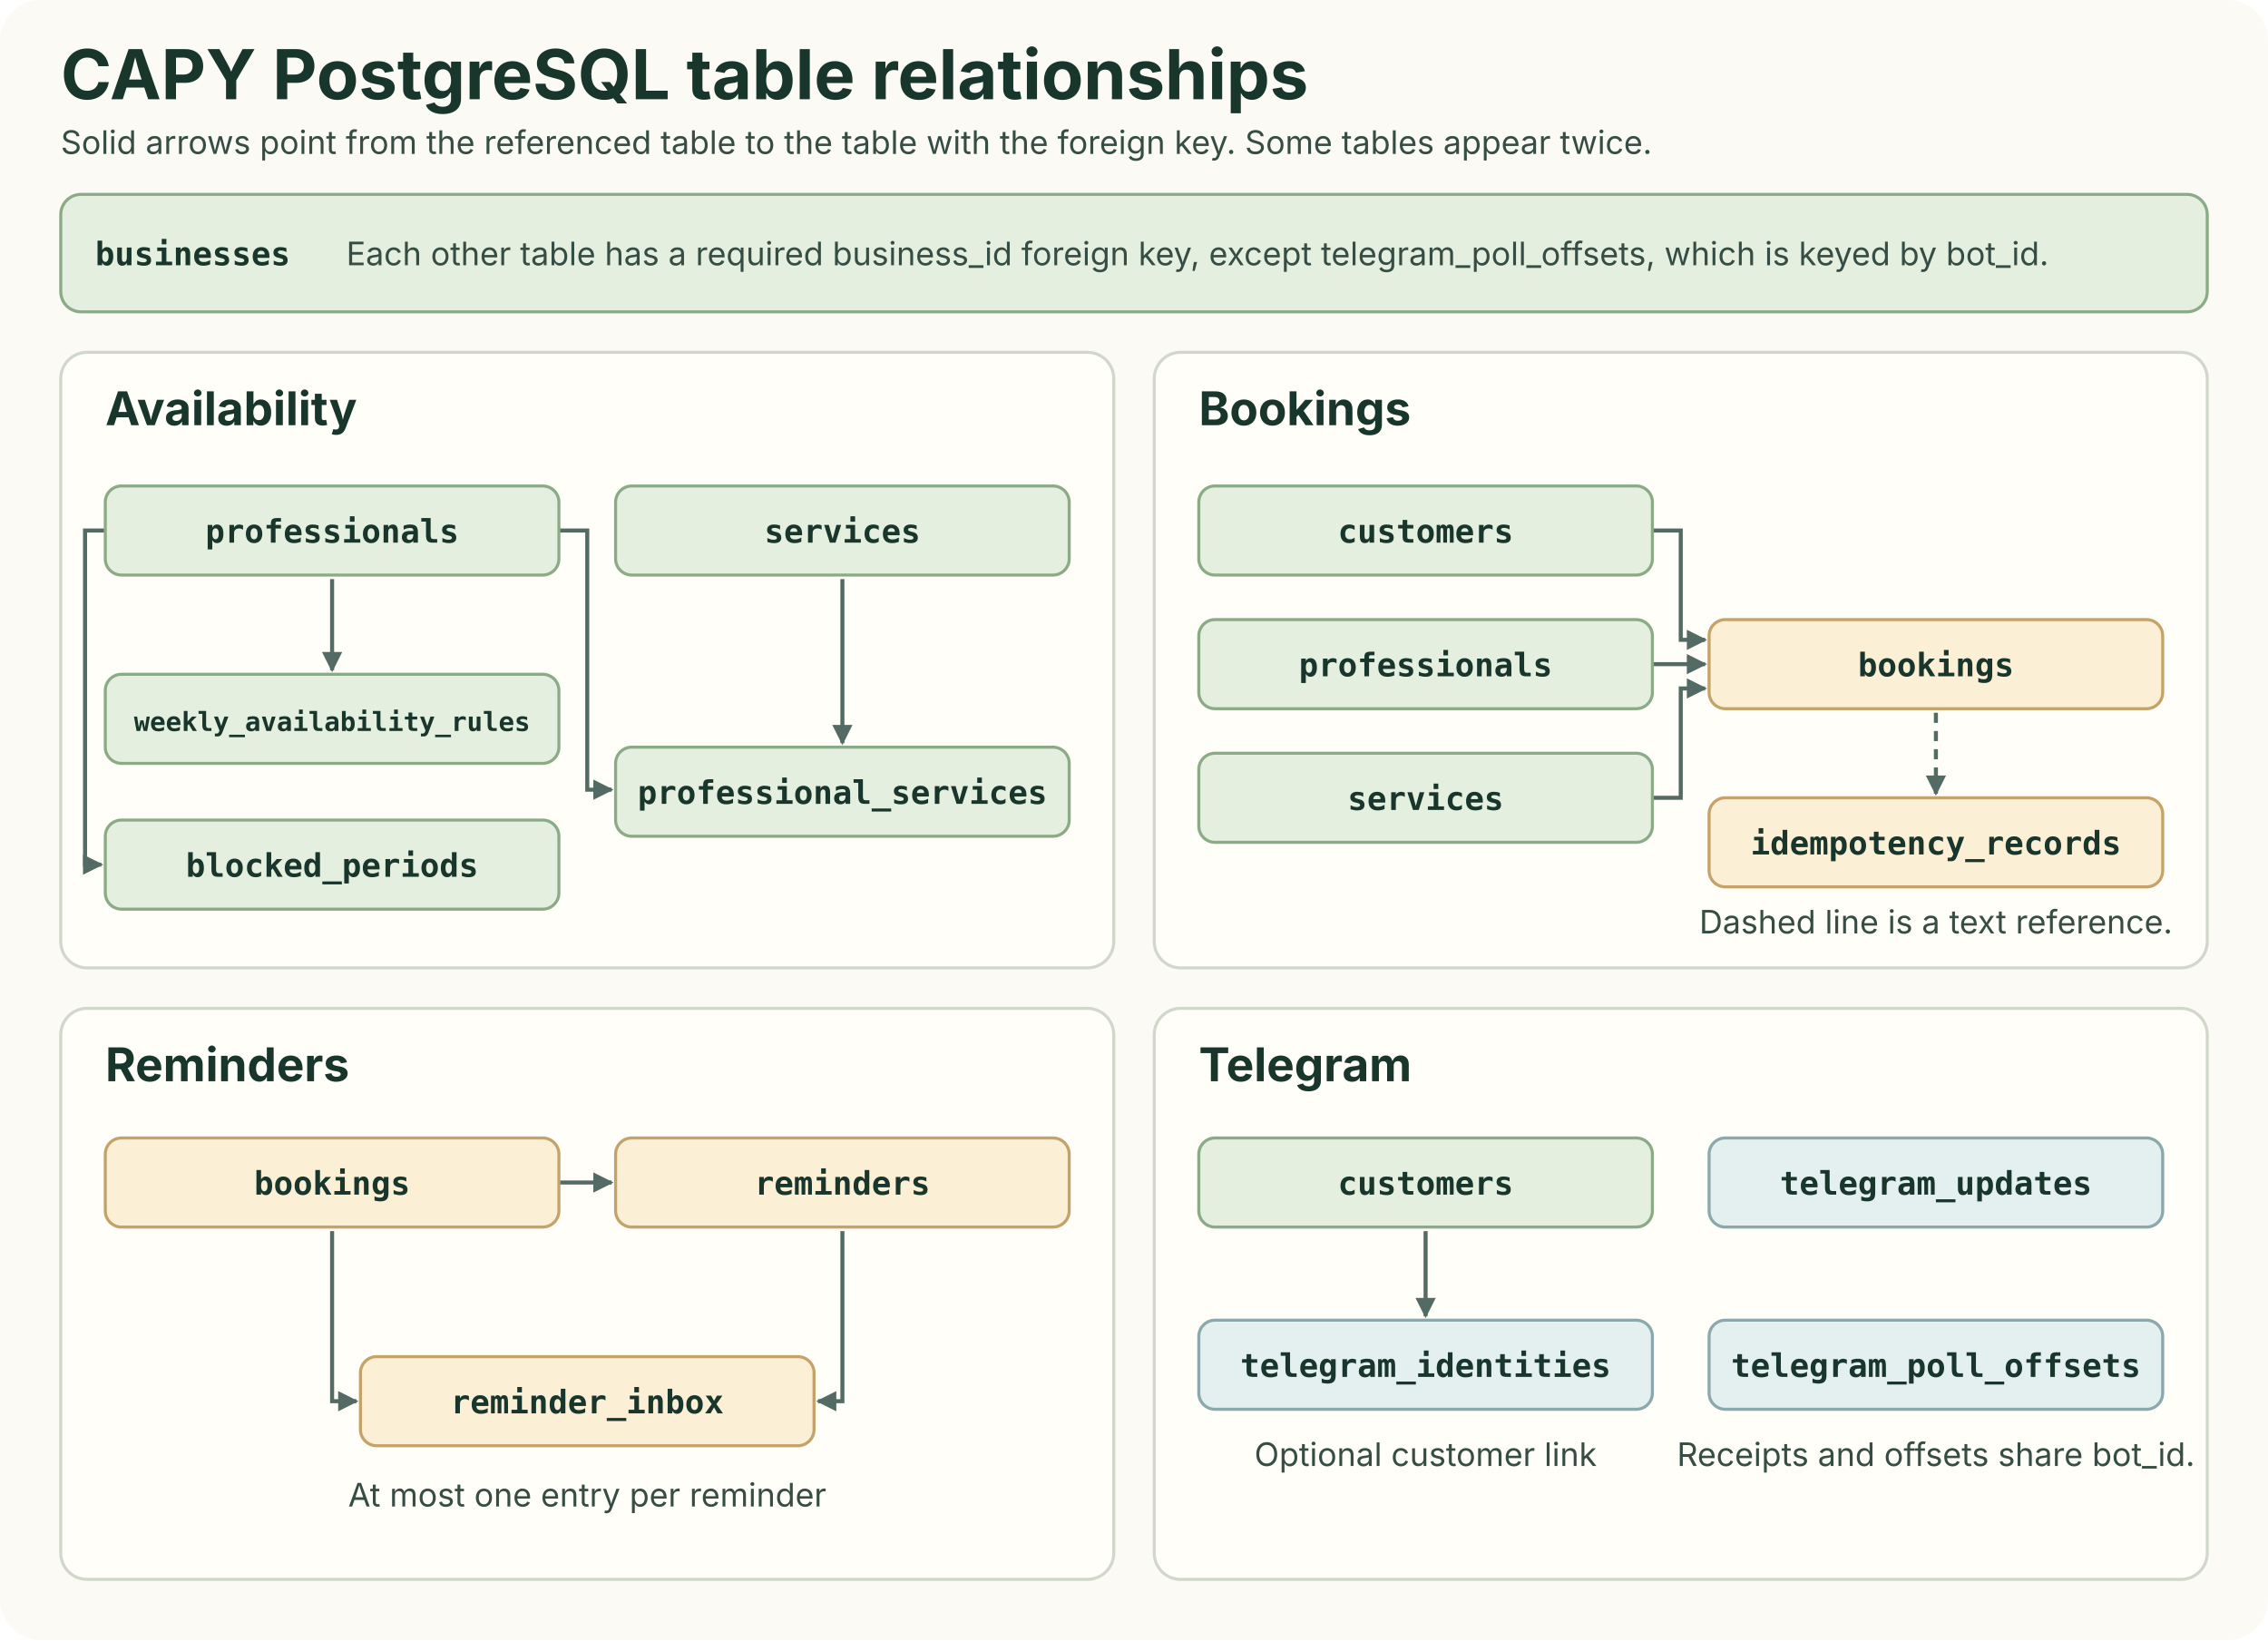
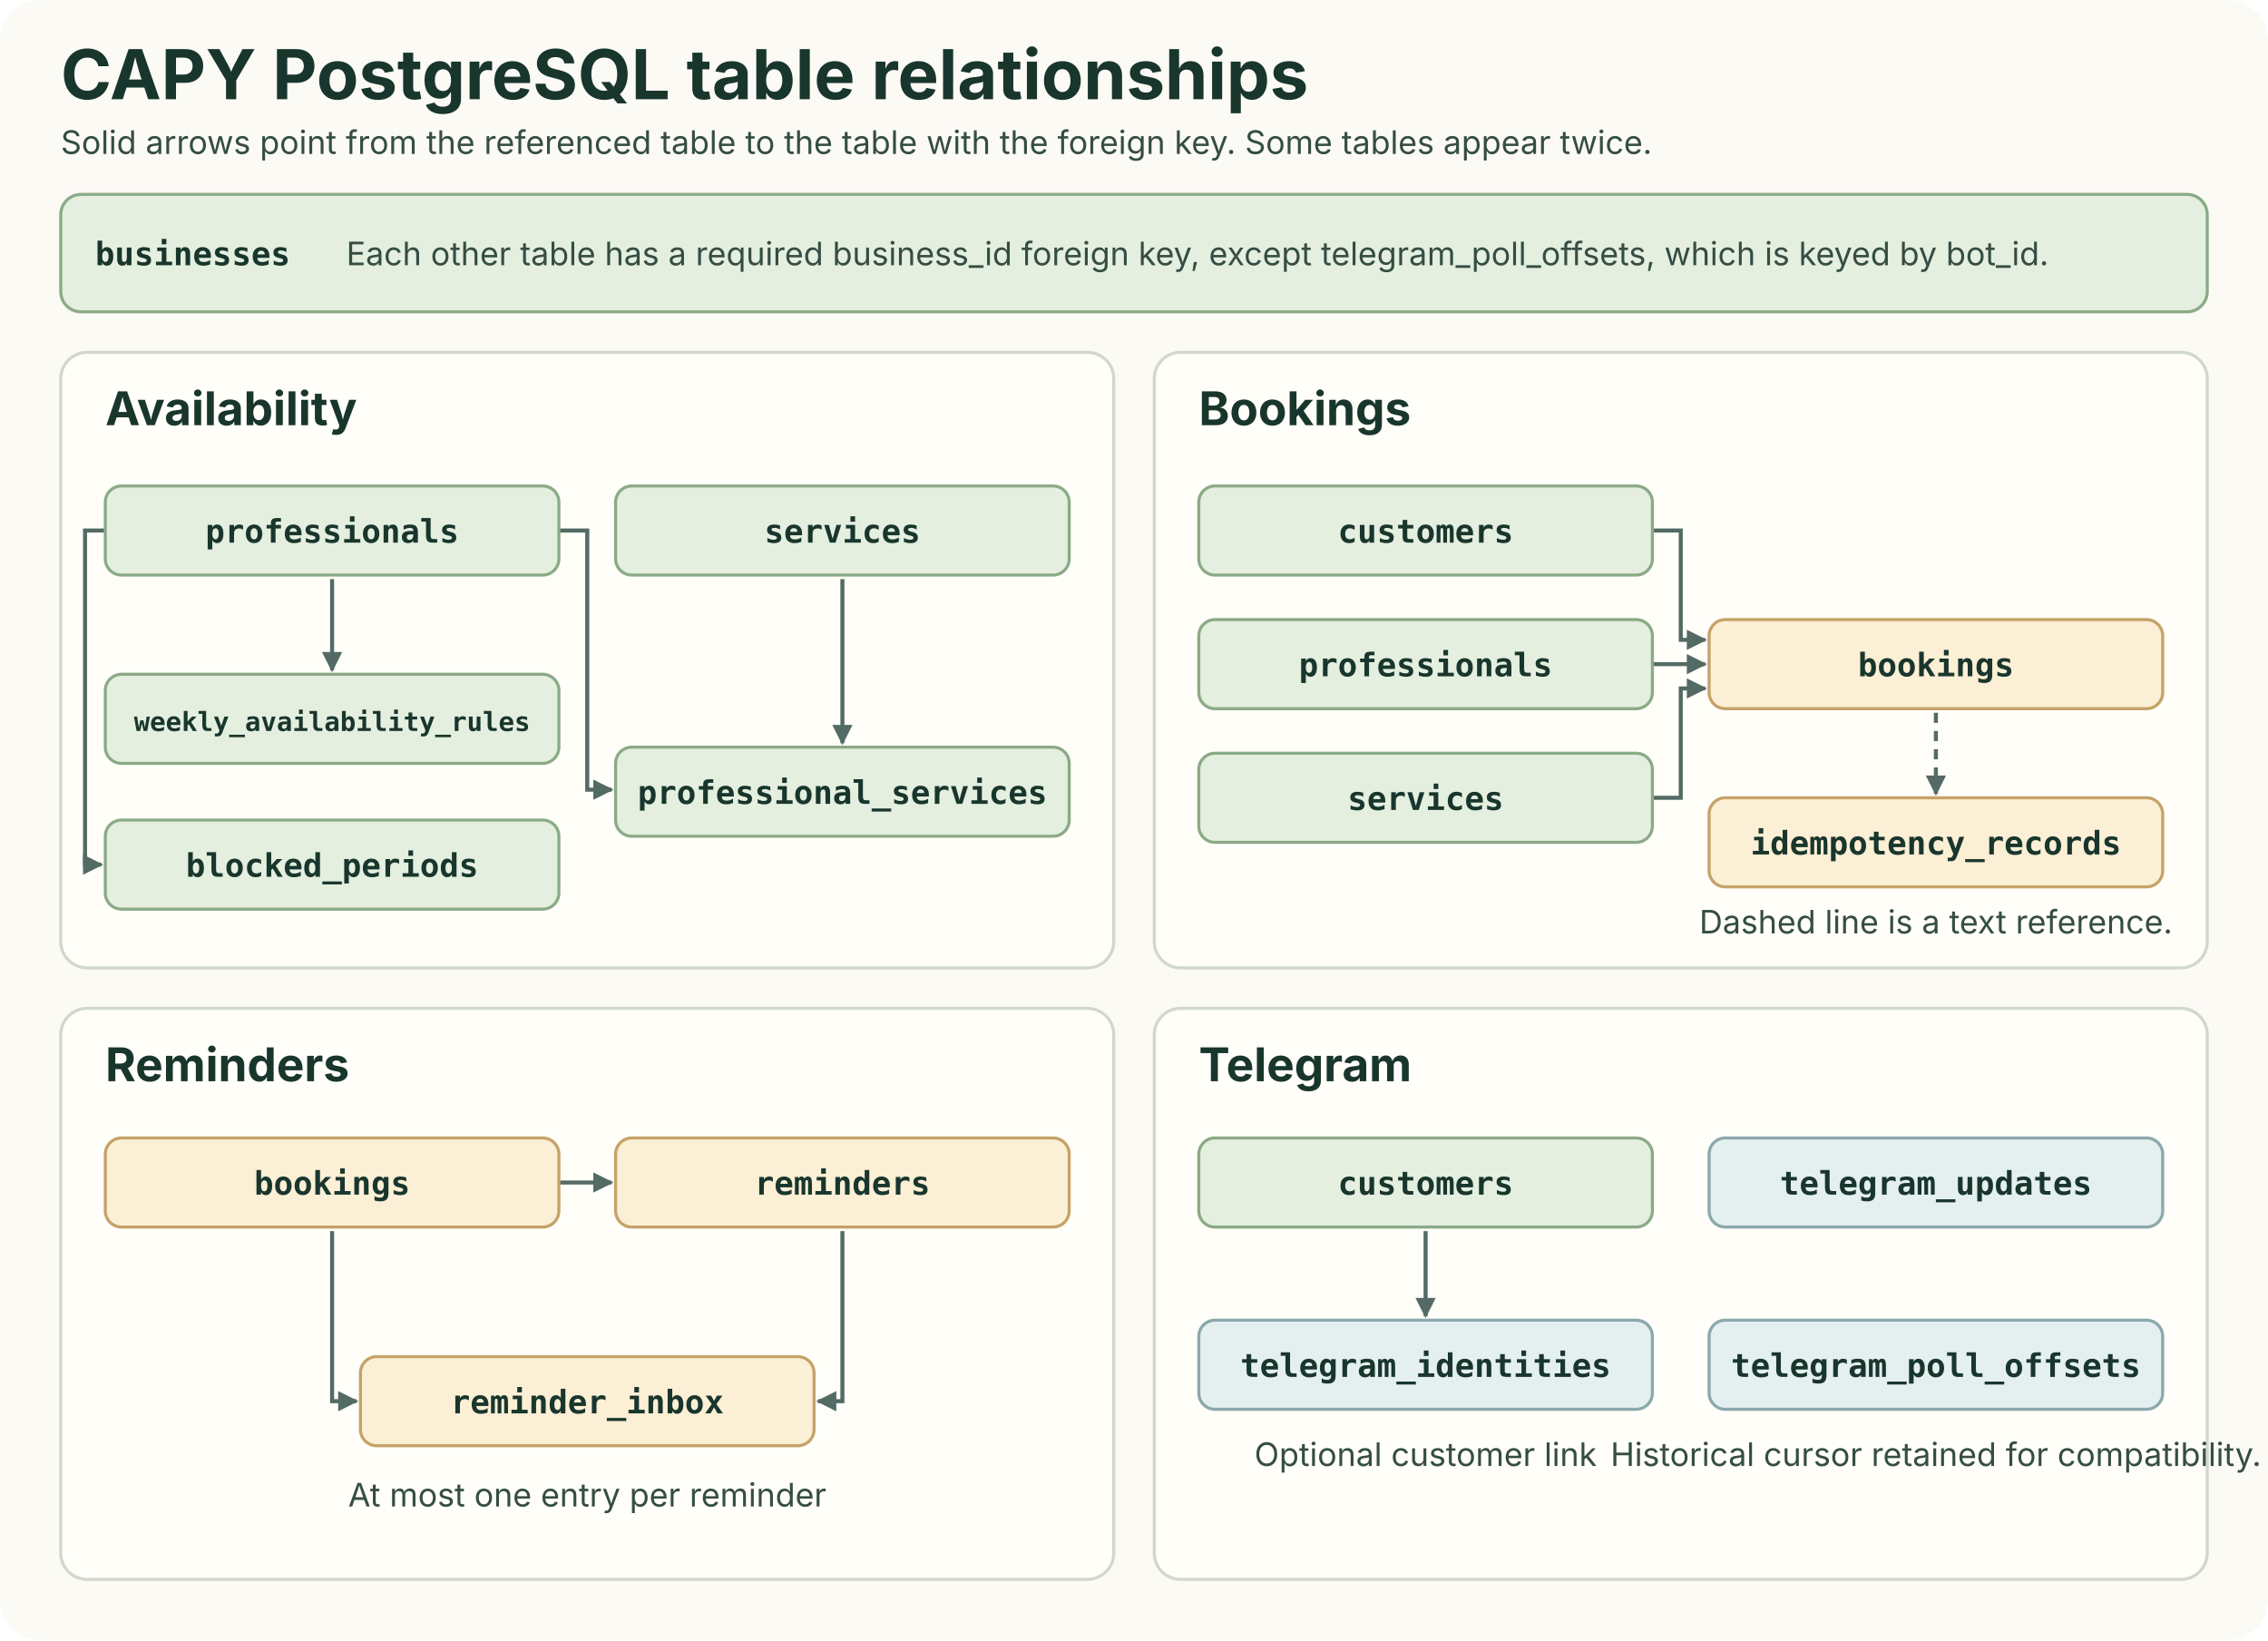
<svg xmlns="http://www.w3.org/2000/svg" width="1120" height="810" viewBox="0 0 1120 810" role="img" aria-labelledby="title description">
  <defs>
    <marker id="arrow" viewBox="0 0 10 10" refX="9" refY="5" markerWidth="5" markerHeight="5" orient="auto">
      <path d="M 0 0 L 10 5 L 0 10 Z" fill="#536b64" />
    </marker>
  </defs>
  <style>
    text { font-family: Inter, Arial, sans-serif; fill: #19362d; }
    .title { font-size: 34px; font-weight: 700; }
    .heading { font-size: 23px; font-weight: 700; }
    .detail { font-size: 16px; fill: #354d44; }
    .name { font-family: Consolas, Menlo, monospace; font-size: 16px; font-weight: 700; }
    .long-name { font-size: 13px; }
    .panel { fill: #fffef9; stroke: #d1d8ca; stroke-width: 1.5; }
    .entity { fill: #e4efdf; stroke: #8baa86; stroke-width: 1.5; }
    .booking { fill: #fbefd5; stroke: #c5a268; }
    .telegram { fill: #e4eff0; stroke: #8ba8ac; }
    .link { fill: none; stroke: #536b64; stroke-width: 2; marker-end: url(#arrow); }
    .logical { stroke-dasharray: 5 4; }
  </style>
  <rect width="1120" height="810" rx="20" fill="#fbfaf5" />
  <text class="title" x="30" y="49">CAPY PostgreSQL table relationships</text>
  <text class="detail" x="30" y="76">Solid arrows point from the referenced table to the table with the foreign key. Some tables appear twice.</text>
  <rect class="entity" x="30" y="96" width="1060" height="58" rx="10" />
  <text class="name" x="47" y="131">businesses</text>
  <text class="detail" x="171" y="131">Each other table has a required business_id foreign key, except telegram_poll_offsets, which is keyed by bot_id.</text>
  <g transform="translate(30 174)">
    <rect class="panel" width="520" height="304" rx="13" />
    <text class="heading" x="22" y="36">Availability</text>
    <path class="link" d="M 134 112 V 157" />
    <path class="link" d="M 22 88 H 12 V 253 H 20" />
    <path class="link" d="M 246 88 H 260 V 216 H 272" />
    <path class="link" d="M 386 112 V 193" />
    <rect class="entity" x="22" y="66" width="224" height="44" rx="8" />
    <rect class="entity" x="274" y="66" width="224" height="44" rx="8" />
    <rect class="entity" x="22" y="159" width="224" height="44" rx="8" />
    <rect class="entity" x="22" y="231" width="224" height="44" rx="8" />
    <rect class="entity" x="274" y="195" width="224" height="44" rx="8" />
    <text class="name" x="134" y="94" text-anchor="middle">professionals</text>
    <text class="name" x="386" y="94" text-anchor="middle">services</text>
    <text class="name long-name" x="134" y="187" text-anchor="middle">weekly_availability_rules</text>
    <text class="name" x="134" y="259" text-anchor="middle">blocked_periods</text>
    <text class="name" x="386" y="223" text-anchor="middle">professional_services</text>
  </g>
  <g transform="translate(570 174)">
    <rect class="panel" width="520" height="304" rx="13" />
    <text class="heading" x="22" y="36">Bookings</text>
    <path class="link" d="M 246 88 H 260 V 142 H 272" />
    <path class="link" d="M 246 154 H 272" />
    <path class="link" d="M 246 220 H 260 V 166 H 272" />
    <path class="link logical" d="M 386 178 V 218" />
    <rect class="entity" x="22" y="66" width="224" height="44" rx="8" />
    <rect class="entity" x="22" y="132" width="224" height="44" rx="8" />
    <rect class="entity" x="22" y="198" width="224" height="44" rx="8" />
    <rect class="entity booking" x="274" y="132" width="224" height="44" rx="8" />
    <rect class="entity booking" x="274" y="220" width="224" height="44" rx="8" />
    <text class="name" x="134" y="94" text-anchor="middle">customers</text>
    <text class="name" x="134" y="160" text-anchor="middle">professionals</text>
    <text class="name" x="134" y="226" text-anchor="middle">services</text>
    <text class="name" x="386" y="160" text-anchor="middle">bookings</text>
    <text class="name" x="386" y="248" text-anchor="middle">idempotency_records</text>
    <text class="detail" x="386" y="287" text-anchor="middle">Dashed line is a text reference.</text>
  </g>
  <g transform="translate(30 498)">
    <rect class="panel" width="520" height="282" rx="13" />
    <text class="heading" x="22" y="36">Reminders</text>
    <path class="link" d="M 246 86 H 272" />
    <path class="link" d="M 134 110 V 194 H 146" />
    <path class="link" d="M 386 110 V 194 H 374" />
    <rect class="entity booking" x="22" y="64" width="224" height="44" rx="8" />
    <rect class="entity booking" x="274" y="64" width="224" height="44" rx="8" />
    <rect class="entity booking" x="148" y="172" width="224" height="44" rx="8" />
    <text class="name" x="134" y="92" text-anchor="middle">bookings</text>
    <text class="name" x="386" y="92" text-anchor="middle">reminders</text>
    <text class="name" x="260" y="200" text-anchor="middle">reminder_inbox</text>
    <text class="detail" x="260" y="246" text-anchor="middle">At most one entry per reminder</text>
  </g>
  <g transform="translate(570 498)">
    <rect class="panel" width="520" height="282" rx="13" />
    <text class="heading" x="22" y="36">Telegram</text>
    <path class="link" d="M 134 110 V 152" />
    <rect class="entity" x="22" y="64" width="224" height="44" rx="8" />
    <rect class="entity telegram" x="274" y="64" width="224" height="44" rx="8" />
    <rect class="entity telegram" x="22" y="154" width="224" height="44" rx="8" />
    <rect class="entity telegram" x="274" y="154" width="224" height="44" rx="8" />
    <text class="name" x="134" y="92" text-anchor="middle">customers</text>
    <text class="name" x="386" y="92" text-anchor="middle">telegram_updates</text>
    <text class="name" x="134" y="182" text-anchor="middle">telegram_identities</text>
    <text class="name" x="386" y="182" text-anchor="middle">telegram_poll_offsets</text>
    <text class="detail" x="134" y="226" text-anchor="middle">Optional customer link</text>
-     <text class="detail" x="386" y="226" text-anchor="middle">Receipts and offsets share bot_id.</text>
+     <text class="detail" x="386" y="226" text-anchor="middle">Historical cursor retained for compatibility.</text>
  </g>
</svg>
